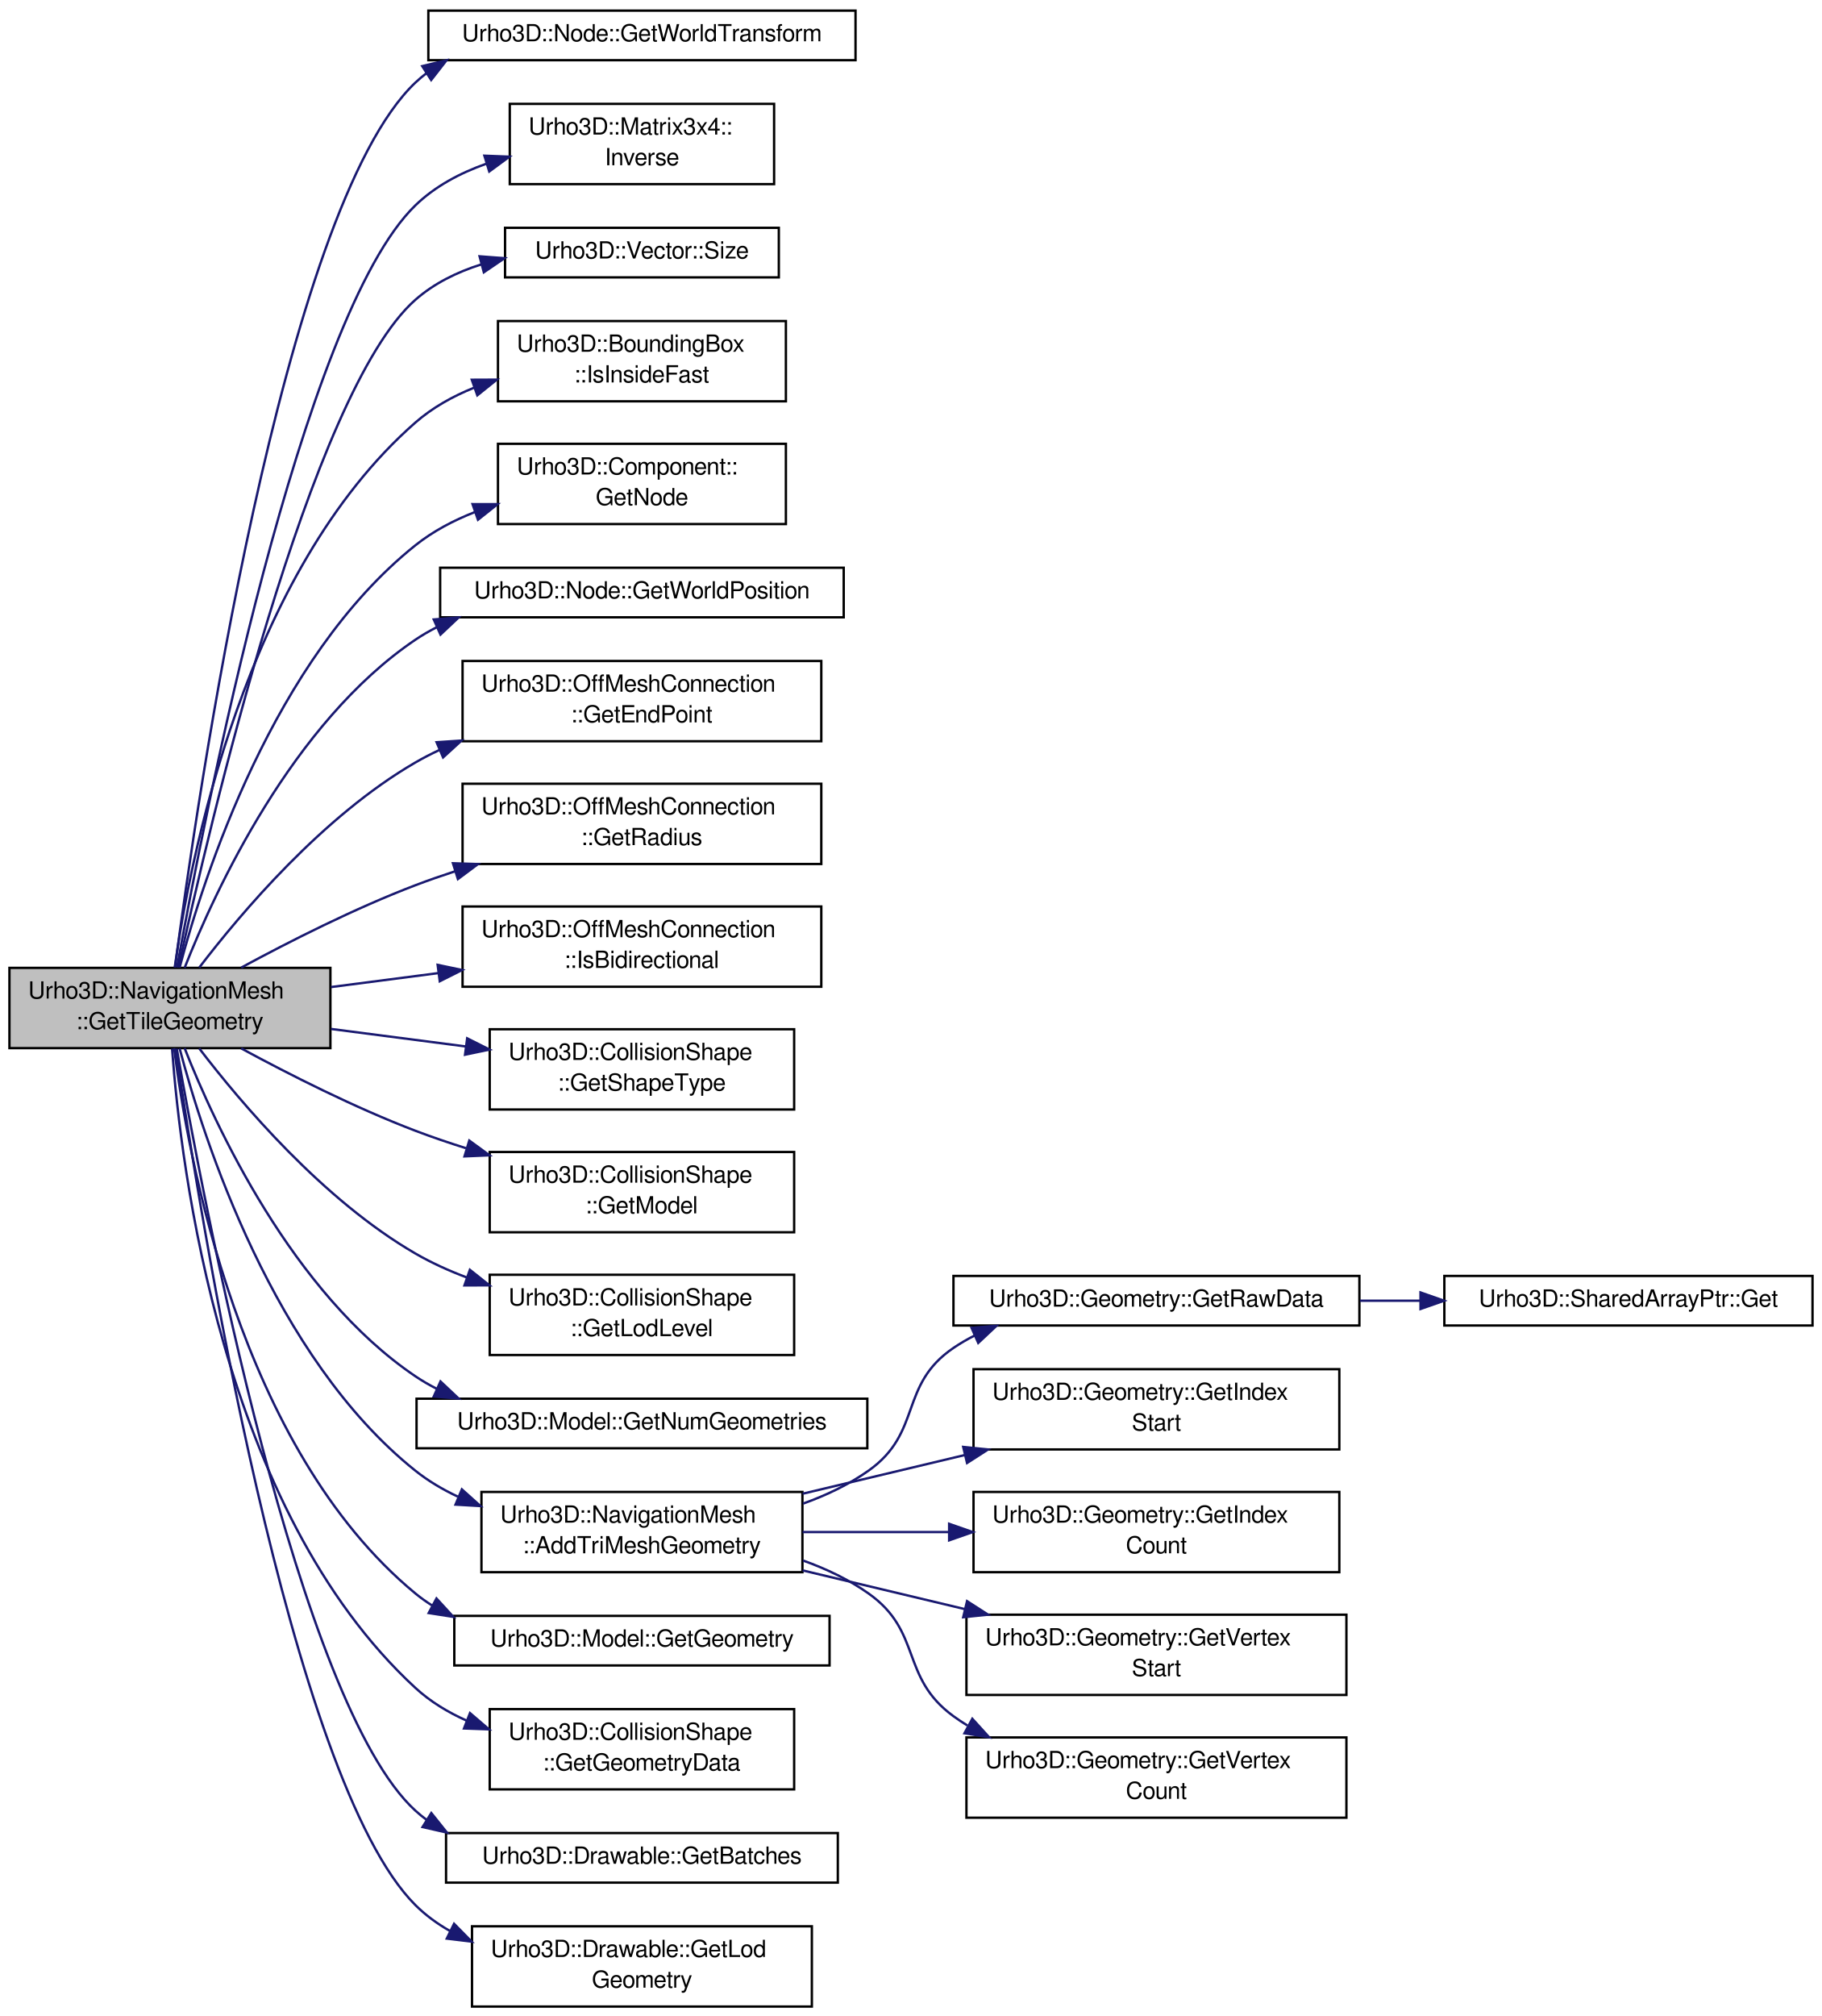
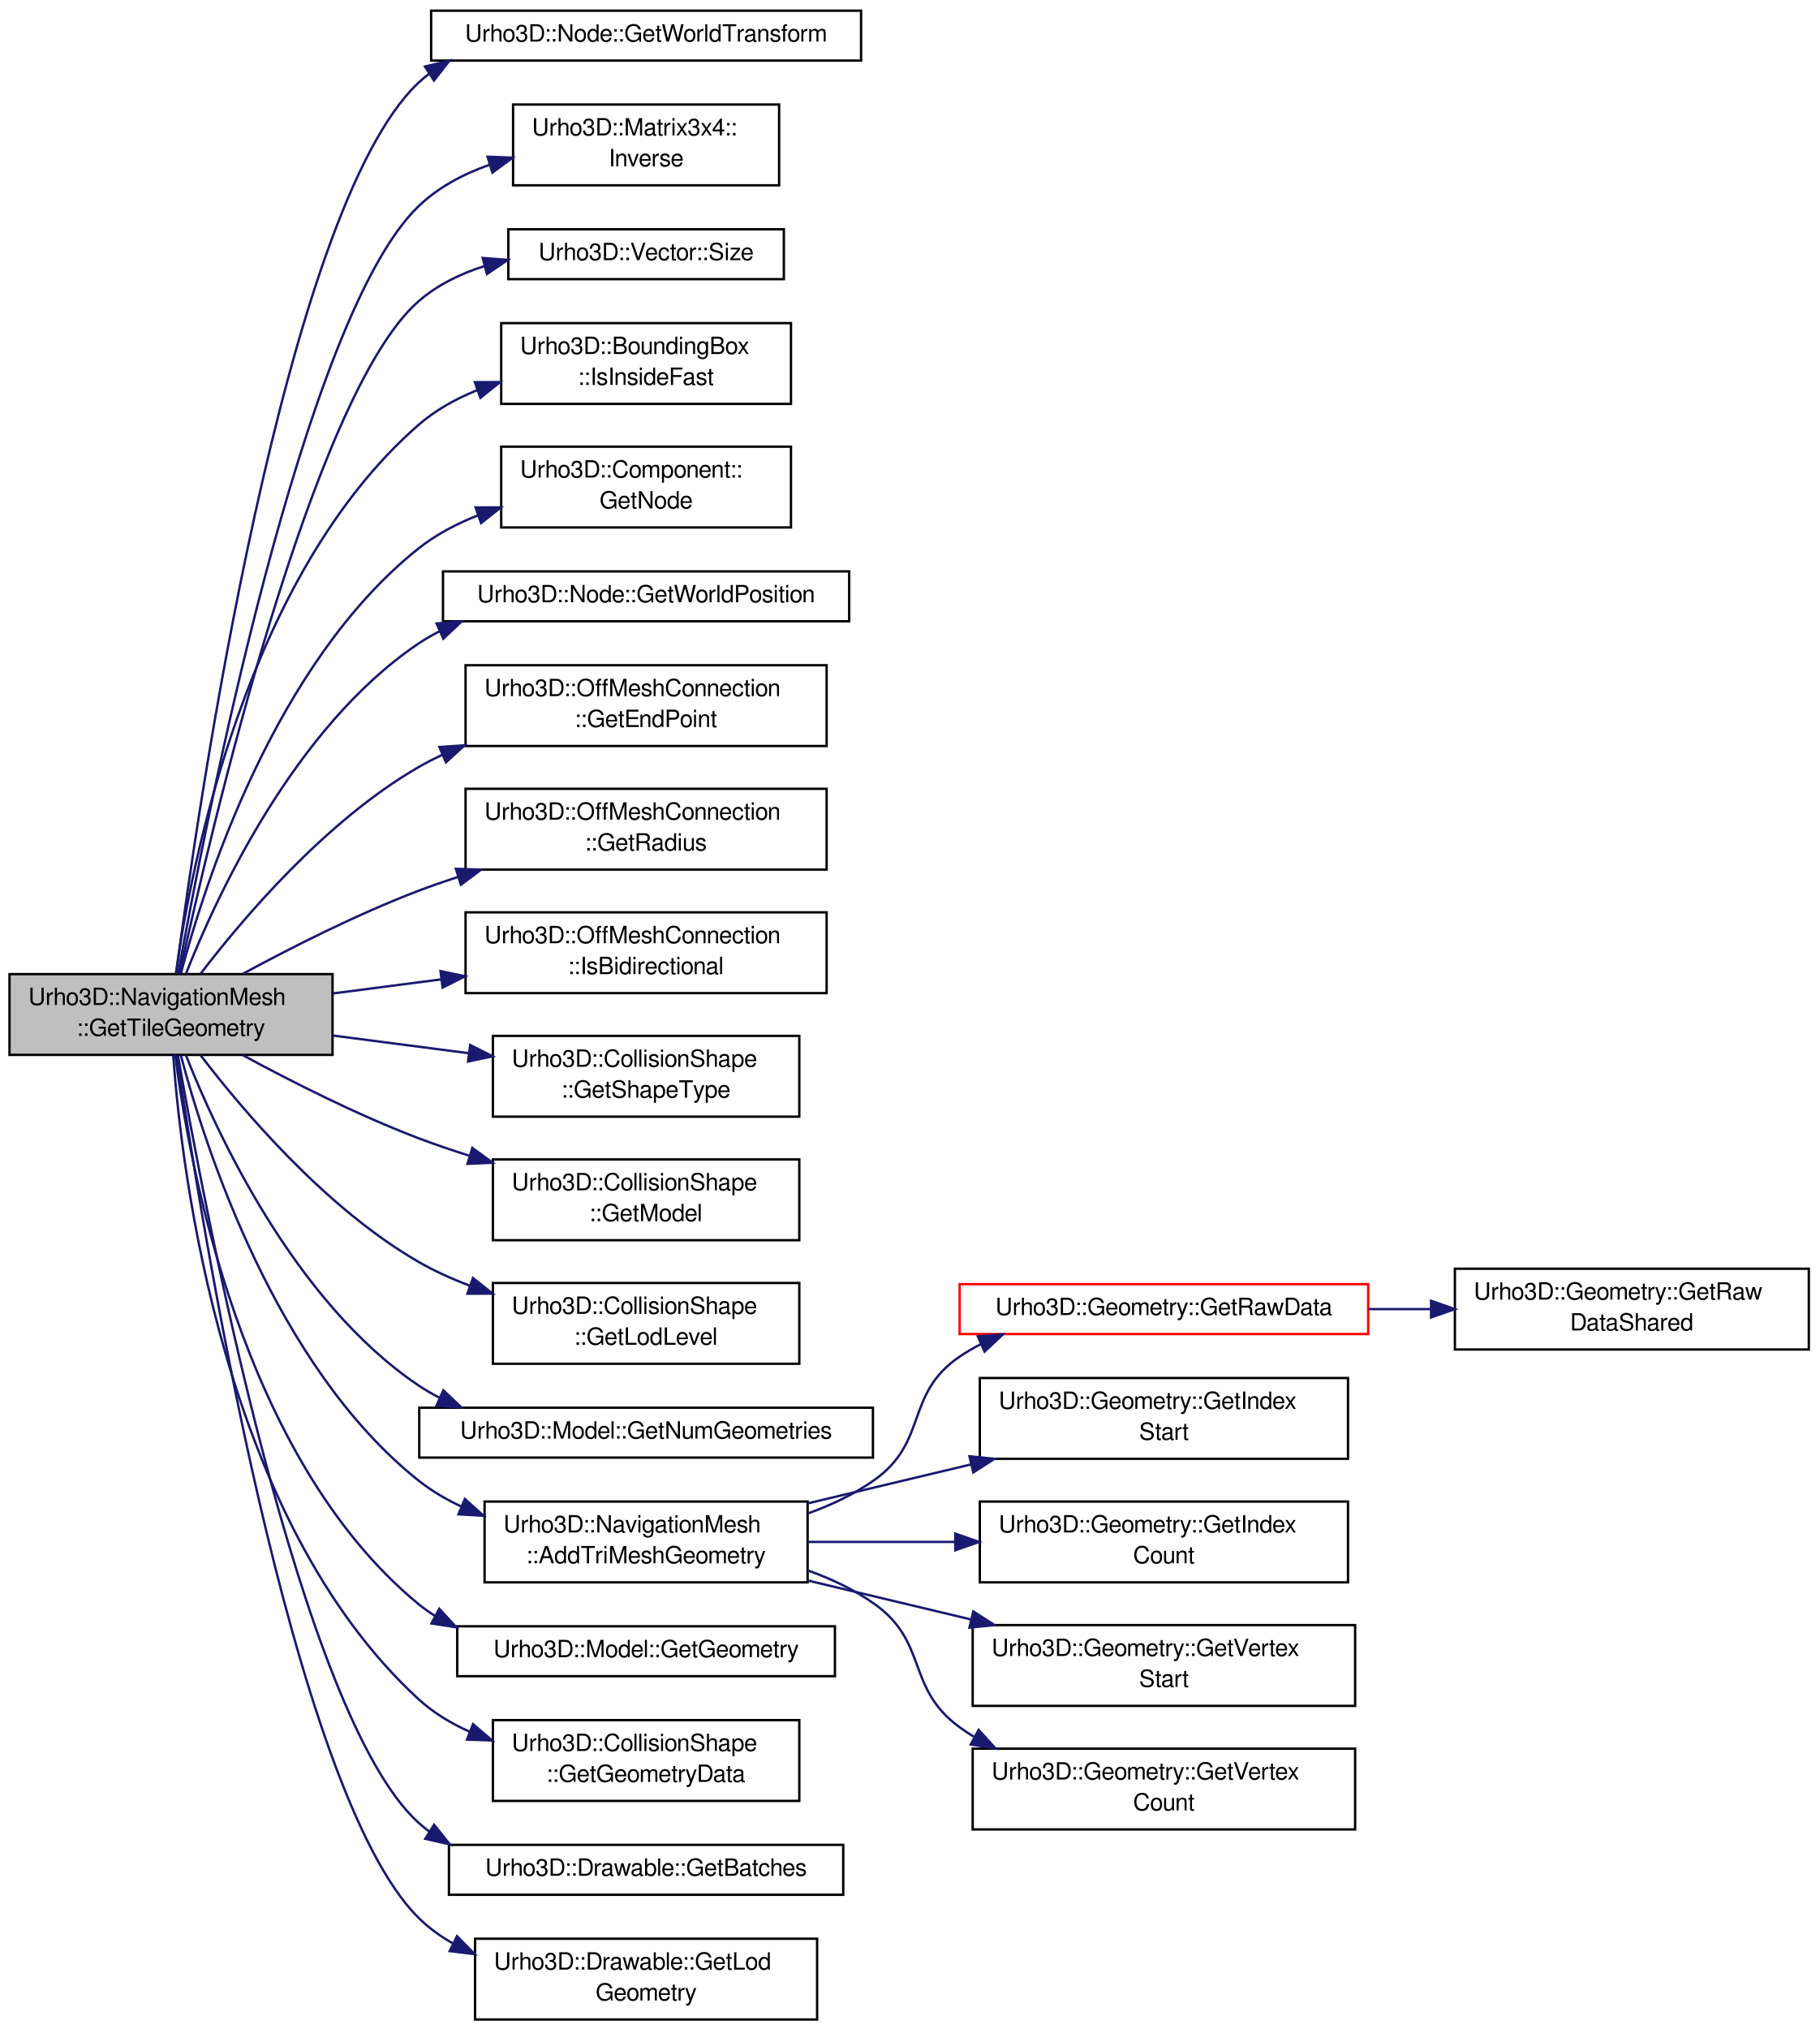
- <svg xmlns="http://www.w3.org/2000/svg" xmlns:xlink="http://www.w3.org/1999/xlink" width="772pt" height="854pt" viewBox="0.00 0.00 772.00 854.00">
+ <svg xmlns="http://www.w3.org/2000/svg" xmlns:xlink="http://www.w3.org/1999/xlink" width="766pt" height="854pt" viewBox="0.00 0.00 766.00 854.00">
  <g id="graph1" class="graph" transform="scale(1 1) rotate(0) translate(4 850)">
    <g id="node1" class="node">
      <polygon fill="#bfbfbf" stroke="black" points="0,-406 0,-440 136,-440 136,-406 0,-406" />
      <text text-anchor="start" x="8" y="-427" font-family="FreeSans" font-size="10.00">Urho3D::NavigationMesh</text>
      <text text-anchor="middle" x="68" y="-414" font-family="FreeSans" font-size="10.00">::GetTileGeometry</text>
    </g>
    <g id="node3" class="node">
-       <a xlink:href="a00196.html#acbf5c9951a685acdbe75d1d39eeb7045" target="_top" xlink:title="Return world space transform matrix.">
+       <a xlink:href="a00195.html#acbf5c9951a685acdbe75d1d39eeb7045" target="_top" xlink:title="Return world space transform matrix.">
        <polygon fill="none" stroke="black" points="177.5,-824.5 177.5,-845.5 358.5,-845.5 358.5,-824.5 177.5,-824.5" />
        <text text-anchor="middle" x="268" y="-832.5" font-family="FreeSans" font-size="10.00">Urho3D::Node::GetWorldTransform</text>
      </a>
    </g>
    <g id="edge2" class="edge">
      <path fill="none" stroke="midnightblue" d="M70.194,-440.444C79.215,-509.373 115.649,-761.61 172,-815 173.483,-816.405 175.038,-817.722 176.655,-818.957" />
      <polygon fill="midnightblue" stroke="midnightblue" points="174.906,-821.994 185.208,-824.466 178.696,-816.109 174.906,-821.994" />
    </g>
    <g id="node5" class="node">
      <a xlink:href="a00178.html#adbf4f5c122e4dbee49ab99550cc70315" target="_top" xlink:title="Return inverse.">
        <polygon fill="none" stroke="black" points="212,-772 212,-806 324,-806 324,-772 212,-772" />
        <text text-anchor="start" x="220" y="-793" font-family="FreeSans" font-size="10.00">Urho3D::Matrix3x4::</text>
        <text text-anchor="middle" x="268" y="-780" font-family="FreeSans" font-size="10.00">Inverse</text>
      </a>
    </g>
    <g id="edge4" class="edge">
      <path fill="none" stroke="midnightblue" d="M70.999,-440.157C82.233,-502.552 123.66,-716.2 172,-763 180.348,-771.082 190.939,-776.711 202.019,-780.619" />
      <polygon fill="midnightblue" stroke="midnightblue" points="201.25,-784.044 211.837,-783.629 203.302,-777.352 201.25,-784.044" />
    </g>
    <g id="node7" class="node">
      <a xlink:href="a00312.html#a06762e9e70b9851f54a845555f28cd4b" target="_top" xlink:title="Return size of vector.">
        <polygon fill="none" stroke="black" points="210,-732.5 210,-753.5 326,-753.5 326,-732.5 210,-732.5" />
        <text text-anchor="middle" x="268" y="-740.5" font-family="FreeSans" font-size="10.00">Urho3D::Vector::Size</text>
      </a>
    </g>
    <g id="edge6" class="edge">
      <path fill="none" stroke="midnightblue" d="M71.636,-440.205C84.19,-498.004 127.394,-683.779 172,-723 179.945,-729.986 189.689,-734.758 199.891,-737.981" />
      <polygon fill="midnightblue" stroke="midnightblue" points="199.204,-741.42 209.769,-740.617 201.009,-734.657 199.204,-741.42" />
    </g>
    <g id="node9" class="node">
      <a xlink:href="a00075.html#a3e31f522451bbabba857bd4e83384492" target="_top" xlink:title="Test if another bounding box is (partially) inside or outside.">
        <polygon fill="none" stroke="black" points="207,-680 207,-714 329,-714 329,-680 207,-680" />
        <text text-anchor="start" x="215" y="-701" font-family="FreeSans" font-size="10.00">Urho3D::BoundingBox</text>
        <text text-anchor="middle" x="268" y="-688" font-family="FreeSans" font-size="10.00">::IsInsideFast</text>
      </a>
    </g>
    <g id="edge8" class="edge">
      <path fill="none" stroke="midnightblue" d="M70.025,-440.108C76.278,-485.075 99.461,-607.493 172,-671 179.232,-677.331 187.857,-682.138 196.929,-685.785" />
      <polygon fill="midnightblue" stroke="midnightblue" points="195.909,-689.137 206.504,-689.18 198.249,-682.539 195.909,-689.137" />
    </g>
    <g id="node11" class="node">
      <a xlink:href="a00085.html#aaf7a7d9aea4ae4bcc527a5f0c33f3f1a" target="_top" xlink:title="Return scene node.">
        <polygon fill="none" stroke="black" points="207,-628 207,-662 329,-662 329,-628 207,-628" />
        <text text-anchor="start" x="215" y="-649" font-family="FreeSans" font-size="10.00">Urho3D::Component::</text>
        <text text-anchor="middle" x="268" y="-636" font-family="FreeSans" font-size="10.00">GetNode</text>
      </a>
    </g>
    <g id="edge10" class="edge">
      <path fill="none" stroke="midnightblue" d="M72.109,-440.133C82.182,-478.342 111.791,-570.933 172,-619 179.461,-624.957 188.178,-629.553 197.26,-633.099" />
      <polygon fill="midnightblue" stroke="midnightblue" points="196.224,-636.444 206.819,-636.427 198.526,-629.834 196.224,-636.444" />
    </g>
    <g id="node13" class="node">
-       <a xlink:href="a00196.html#a92372a305fa427e9ce58df7f37a684ba" target="_top" xlink:title="Return position in world space.">
+       <a xlink:href="a00195.html#a92372a305fa427e9ce58df7f37a684ba" target="_top" xlink:title="Return position in world space.">
        <polygon fill="none" stroke="black" points="182.5,-588.5 182.5,-609.5 353.5,-609.5 353.5,-588.5 182.5,-588.5" />
        <text text-anchor="middle" x="268" y="-596.5" font-family="FreeSans" font-size="10.00">Urho3D::Node::GetWorldPosition</text>
      </a>
    </g>
    <g id="edge12" class="edge">
      <path fill="none" stroke="midnightblue" d="M74.237,-440.05C87.098,-472.659 119.808,-543.744 172,-579 174.91,-580.965 177.974,-582.744 181.148,-584.353" />
      <polygon fill="midnightblue" stroke="midnightblue" points="179.792,-587.581 190.351,-588.453 182.641,-581.186 179.792,-587.581" />
    </g>
    <g id="node15" class="node">
      <a xlink:href="a00207.html#a69e72b1bc6e12d9771ee61d6043352ab" target="_top" xlink:title="Return endpoint node.">
        <polygon fill="none" stroke="black" points="192,-536 192,-570 344,-570 344,-536 192,-536" />
        <text text-anchor="start" x="200" y="-557" font-family="FreeSans" font-size="10.00">Urho3D::OffMeshConnection</text>
        <text text-anchor="middle" x="268" y="-544" font-family="FreeSans" font-size="10.00">::GetEndPoint</text>
      </a>
    </g>
    <g id="edge14" class="edge">
      <path fill="none" stroke="midnightblue" d="M80.426,-440.128C98.145,-463.304 132.89,-504.349 172,-527 175.255,-528.885 178.65,-530.637 182.14,-532.266" />
      <polygon fill="midnightblue" stroke="midnightblue" points="180.991,-535.581 191.562,-536.295 183.743,-529.145 180.991,-535.581" />
    </g>
    <g id="node17" class="node">
      <a xlink:href="a00207.html#a8aefa12835e6e525e2df3562c06c79bc" target="_top" xlink:title="Return radius.">
        <polygon fill="none" stroke="black" points="192,-484 192,-518 344,-518 344,-484 192,-484" />
        <text text-anchor="start" x="200" y="-505" font-family="FreeSans" font-size="10.00">Urho3D::OffMeshConnection</text>
        <text text-anchor="middle" x="268" y="-492" font-family="FreeSans" font-size="10.00">::GetRadius</text>
      </a>
    </g>
    <g id="edge16" class="edge">
      <path fill="none" stroke="midnightblue" d="M98.22,-440.122C118.597,-451.159 146.345,-465.224 172,-475 177.427,-477.068 183.085,-479.041 188.819,-480.909" />
      <polygon fill="midnightblue" stroke="midnightblue" points="187.926,-484.297 198.515,-483.951 190.021,-477.618 187.926,-484.297" />
    </g>
    <g id="node19" class="node">
      <a xlink:href="a00207.html#a15cd88df53778f91b6a8aae4def713db" target="_top" xlink:title="Return whether is bidirectional.">
        <polygon fill="none" stroke="black" points="192,-432 192,-466 344,-466 344,-432 192,-432" />
        <text text-anchor="start" x="200" y="-453" font-family="FreeSans" font-size="10.00">Urho3D::OffMeshConnection</text>
        <text text-anchor="middle" x="268" y="-440" font-family="FreeSans" font-size="10.00">::IsBidirectional</text>
      </a>
    </g>
    <g id="edge18" class="edge">
      <path fill="none" stroke="midnightblue" d="M136.269,-431.875C150.936,-433.782 166.619,-435.82 181.863,-437.802" />
      <polygon fill="midnightblue" stroke="midnightblue" points="181.435,-441.276 191.802,-439.094 182.337,-434.334 181.435,-441.276" />
    </g>
    <g id="node21" class="node">
      <a xlink:href="a00082.html#ab53e080fc12b027c7c9356a0017eeeb3" target="_top" xlink:title="Return shape type.">
        <polygon fill="none" stroke="black" points="203.5,-380 203.5,-414 332.5,-414 332.5,-380 203.5,-380" />
        <text text-anchor="start" x="211.5" y="-401" font-family="FreeSans" font-size="10.00">Urho3D::CollisionShape</text>
        <text text-anchor="middle" x="268" y="-388" font-family="FreeSans" font-size="10.00">::GetShapeType</text>
      </a>
    </g>
    <g id="edge20" class="edge">
      <path fill="none" stroke="midnightblue" d="M136.269,-414.125C154.686,-411.731 174.705,-409.128 193.447,-406.692" />
      <polygon fill="midnightblue" stroke="midnightblue" points="193.946,-410.157 203.411,-405.397 193.043,-403.215 193.946,-410.157" />
    </g>
    <g id="node23" class="node">
      <a xlink:href="a00082.html#a32558015cc4b86af7166690f5d89fe40" target="_top" xlink:title="Return triangle mesh / convex hull model.">
        <polygon fill="none" stroke="black" points="203.5,-328 203.5,-362 332.5,-362 332.5,-328 203.5,-328" />
        <text text-anchor="start" x="211.5" y="-349" font-family="FreeSans" font-size="10.00">Urho3D::CollisionShape</text>
        <text text-anchor="middle" x="268" y="-336" font-family="FreeSans" font-size="10.00">::GetModel</text>
      </a>
    </g>
    <g id="edge22" class="edge">
      <path fill="none" stroke="midnightblue" d="M98.22,-405.878C118.597,-394.841 146.345,-380.776 172,-371 178.878,-368.379 186.127,-365.91 193.432,-363.616" />
      <polygon fill="midnightblue" stroke="midnightblue" points="194.844,-366.845 203.4,-360.596 192.815,-360.145 194.844,-366.845" />
    </g>
    <g id="node25" class="node">
      <a xlink:href="a00082.html#a164baaf3ff9493570a1212dd72d1cef0" target="_top" xlink:title="Return model LOD level.">
        <polygon fill="none" stroke="black" points="203.5,-276 203.5,-310 332.5,-310 332.5,-276 203.5,-276" />
        <text text-anchor="start" x="211.5" y="-297" font-family="FreeSans" font-size="10.00">Urho3D::CollisionShape</text>
        <text text-anchor="middle" x="268" y="-284" font-family="FreeSans" font-size="10.00">::GetLodLevel</text>
      </a>
    </g>
    <g id="edge24" class="edge">
      <path fill="none" stroke="midnightblue" d="M80.426,-405.872C98.145,-382.696 132.89,-341.651 172,-319 178.776,-315.075 186.165,-311.725 193.736,-308.87" />
      <polygon fill="midnightblue" stroke="midnightblue" points="195.096,-312.102 203.39,-305.51 192.796,-305.491 195.096,-312.102" />
    </g>
    <g id="node27" class="node">
      <a xlink:href="a00183.html#a2570ee649c53cec73eb900cc32a2d26f" target="_top" xlink:title="Return number of geometries.">
        <polygon fill="none" stroke="black" points="172.5,-236.5 172.5,-257.5 363.5,-257.5 363.5,-236.5 172.5,-236.5" />
        <text text-anchor="middle" x="268" y="-244.5" font-family="FreeSans" font-size="10.00">Urho3D::Model::GetNumGeometries</text>
      </a>
    </g>
    <g id="edge26" class="edge">
      <path fill="none" stroke="midnightblue" d="M74.237,-405.95C87.098,-373.341 119.808,-302.256 172,-267 174.91,-265.035 177.974,-263.256 181.148,-261.647" />
      <polygon fill="midnightblue" stroke="midnightblue" points="182.641,-264.814 190.351,-257.547 179.792,-258.419 182.641,-264.814" />
    </g>
    <g id="node29" class="node">
      <a xlink:href="a00190.html#abec925157aecc2b518ed765e88b1d2ec" target="_top" xlink:title="Add a triangle mesh to the geometry data.">
        <polygon fill="none" stroke="black" points="200,-184 200,-218 336,-218 336,-184 200,-184" />
        <text text-anchor="start" x="208" y="-205" font-family="FreeSans" font-size="10.00">Urho3D::NavigationMesh</text>
        <text text-anchor="middle" x="268" y="-192" font-family="FreeSans" font-size="10.00">::AddTriMeshGeometry</text>
      </a>
    </g>
    <g id="edge28" class="edge">
      <path fill="none" stroke="midnightblue" d="M72.109,-405.867C82.182,-367.658 111.791,-275.067 172,-227 177.44,-222.657 183.547,-219.037 189.976,-216.02" />
      <polygon fill="midnightblue" stroke="midnightblue" points="191.701,-219.094 199.587,-212.018 189.01,-212.632 191.701,-219.094" />
    </g>
    <g id="node43" class="node">
      <a xlink:href="a00183.html#a7b734abbe9a9ead5f7e2538099b73ce4" target="_top" xlink:title="Return geometry by index and LOD level. The LOD level is clamped if out of range.">
        <polygon fill="none" stroke="black" points="188.5,-144.5 188.5,-165.5 347.5,-165.5 347.5,-144.5 188.5,-144.5" />
        <text text-anchor="middle" x="268" y="-152.5" font-family="FreeSans" font-size="10.00">Urho3D::Model::GetGeometry</text>
      </a>
    </g>
    <g id="edge42" class="edge">
      <path fill="none" stroke="midnightblue" d="M69.777,-405.978C75.458,-360.685 97.436,-236.485 172,-175 174.278,-173.122 176.688,-171.406 179.202,-169.839" />
      <polygon fill="midnightblue" stroke="midnightblue" points="180.944,-172.877 188.106,-165.069 177.639,-166.706 180.944,-172.877" />
    </g>
    <g id="node45" class="node">
      <a xlink:href="a00082.html#a16e211d0ce3055d3f7470166aba51a1f" target="_top" xlink:title="Return the shared geometry data.">
        <polygon fill="none" stroke="black" points="203.5,-92 203.5,-126 332.5,-126 332.5,-92 203.5,-92" />
        <text text-anchor="start" x="211.5" y="-113" font-family="FreeSans" font-size="10.00">Urho3D::CollisionShape</text>
        <text text-anchor="middle" x="268" y="-100" font-family="FreeSans" font-size="10.00">::GetGeometryData</text>
      </a>
    </g>
    <g id="edge44" class="edge">
      <path fill="none" stroke="midnightblue" d="M68.914,-405.771C72.509,-355.98 89.89,-210.635 172,-135 178.298,-129.198 185.759,-124.669 193.696,-121.136" />
      <polygon fill="midnightblue" stroke="midnightblue" points="195.147,-124.327 203.19,-117.43 192.602,-117.806 195.147,-124.327" />
    </g>
    <g id="node47" class="node">
      <a xlink:href="a00115.html#ae95a836fc2a0cc7c66d6ff2e4417e22b" target="_top" xlink:title="Return draw call source data.">
        <polygon fill="none" stroke="black" points="185,-52.5 185,-73.5 351,-73.5 351,-52.5 185,-52.5" />
        <text text-anchor="middle" x="268" y="-60.5" font-family="FreeSans" font-size="10.00">Urho3D::Drawable::GetBatches</text>
      </a>
    </g>
    <g id="edge46" class="edge">
      <path fill="none" stroke="midnightblue" d="M70.909,-405.747C81.829,-343.018 122.299,-128.352 172,-83 173.509,-81.623 175.088,-80.331 176.726,-79.119" />
      <polygon fill="midnightblue" stroke="midnightblue" points="178.751,-81.981 185.368,-73.706 175.035,-76.048 178.751,-81.981" />
    </g>
    <g id="node49" class="node">
      <a xlink:href="a00115.html#a768f6f5b27f7cc4c085cbab7c61863e6" target="_top" xlink:title="Return the geometry for a specific LOD level.">
        <polygon fill="none" stroke="black" points="196,-0 196,-34 340,-34 340,-0 196,-0" />
        <text text-anchor="start" x="204" y="-21" font-family="FreeSans" font-size="10.00">Urho3D::Drawable::GetLod</text>
        <text text-anchor="middle" x="268" y="-8" font-family="FreeSans" font-size="10.00">Geometry</text>
      </a>
    </g>
    <g id="edge48" class="edge">
      <path fill="none" stroke="midnightblue" d="M70.431,-405.722C80.211,-338.583 118.728,-96.131 172,-43 176.308,-38.704 181.248,-35.097 186.566,-32.073" />
      <polygon fill="midnightblue" stroke="midnightblue" points="188.401,-35.071 195.825,-27.512 185.308,-28.791 188.401,-35.071" />
    </g>
    <g id="node31" class="node">
      <a xlink:href="a00134.html#a806ac42a04945c5a9e061625c3c96f83" target="_top" xlink:title="Return raw vertex and index data for CPU operations, or null pointers if not available.">
-         <polygon fill="none" stroke="black" points="400,-288.5 400,-309.5 572,-309.5 572,-288.5 400,-288.5" />
+         <polygon fill="none" stroke="red" points="400,-288.5 400,-309.5 572,-309.5 572,-288.5 400,-288.5" />
        <text text-anchor="middle" x="486" y="-296.5" font-family="FreeSans" font-size="10.00">Urho3D::Geometry::GetRawData</text>
      </a>
    </g>
    <g id="edge30" class="edge">
      <path fill="none" stroke="midnightblue" d="M336.269,-213.053C346.093,-216.574 355.678,-221.123 364,-227 386.961,-243.215 376.751,-263.201 400,-279 402.876,-280.955 405.919,-282.72 409.074,-284.314" />
      <polygon fill="midnightblue" stroke="midnightblue" points="407.665,-287.518 418.225,-288.369 410.5,-281.118 407.665,-287.518" />
    </g>
    <g id="node35" class="node">
      <a xlink:href="a00134.html#ae9f321052bbde57aa1ec63995b7e7869" target="_top" xlink:title="Return start index.">
        <polygon fill="none" stroke="black" points="408.5,-236 408.5,-270 563.5,-270 563.5,-236 408.5,-236" />
        <text text-anchor="start" x="416.5" y="-257" font-family="FreeSans" font-size="10.00">Urho3D::Geometry::GetIndex</text>
        <text text-anchor="middle" x="486" y="-244" font-family="FreeSans" font-size="10.00">Start</text>
      </a>
    </g>
    <g id="edge34" class="edge">
      <path fill="none" stroke="midnightblue" d="M336.08,-217.239C357.845,-222.431 382.156,-228.23 404.761,-233.622" />
      <polygon fill="midnightblue" stroke="midnightblue" points="404.131,-237.07 414.671,-235.986 405.756,-230.261 404.131,-237.07" />
    </g>
    <g id="node37" class="node">
      <a xlink:href="a00134.html#a98babe968e5bf254e6a78d88e177a628" target="_top" xlink:title="Return number of indices.">
        <polygon fill="none" stroke="black" points="408.5,-184 408.5,-218 563.5,-218 563.5,-184 408.5,-184" />
        <text text-anchor="start" x="416.5" y="-205" font-family="FreeSans" font-size="10.00">Urho3D::Geometry::GetIndex</text>
        <text text-anchor="middle" x="486" y="-192" font-family="FreeSans" font-size="10.00">Count</text>
      </a>
    </g>
    <g id="edge36" class="edge">
      <path fill="none" stroke="midnightblue" d="M336.08,-201C355.727,-201 377.449,-201 398.118,-201" />
      <polygon fill="midnightblue" stroke="midnightblue" points="398.166,-204.5 408.166,-201 398.166,-197.5 398.166,-204.5" />
    </g>
    <g id="node39" class="node">
      <a xlink:href="a00134.html#a1bb2c21e019c7e0a4c82888cea91a0f5" target="_top" xlink:title="Return first used vertex.">
        <polygon fill="none" stroke="black" points="405.5,-132 405.5,-166 566.5,-166 566.5,-132 405.5,-132" />
        <text text-anchor="start" x="413.5" y="-153" font-family="FreeSans" font-size="10.00">Urho3D::Geometry::GetVertex</text>
        <text text-anchor="middle" x="486" y="-140" font-family="FreeSans" font-size="10.00">Start</text>
      </a>
    </g>
    <g id="edge38" class="edge">
      <path fill="none" stroke="midnightblue" d="M336.08,-184.761C357.845,-179.569 382.156,-173.77 404.761,-168.378" />
      <polygon fill="midnightblue" stroke="midnightblue" points="405.756,-171.739 414.671,-166.014 404.131,-164.93 405.756,-171.739" />
    </g>
    <g id="node41" class="node">
      <a xlink:href="a00134.html#a5e2752c626a666fc25925c6c6300914a" target="_top" xlink:title="Return number of used vertices.">
        <polygon fill="none" stroke="black" points="405.5,-80 405.5,-114 566.5,-114 566.5,-80 405.5,-80" />
        <text text-anchor="start" x="413.5" y="-101" font-family="FreeSans" font-size="10.00">Urho3D::Geometry::GetVertex</text>
        <text text-anchor="middle" x="486" y="-88" font-family="FreeSans" font-size="10.00">Count</text>
      </a>
    </g>
    <g id="edge40" class="edge">
      <path fill="none" stroke="midnightblue" d="M336.269,-188.947C346.093,-185.426 355.678,-180.877 364,-175 386.961,-158.785 377.277,-139.547 400,-123 401.895,-121.62 403.864,-120.312 405.892,-119.073" />
      <polygon fill="midnightblue" stroke="midnightblue" points="407.993,-121.915 415.113,-114.069 404.654,-115.763 407.993,-121.915" />
    </g>
    <g id="node33" class="node">
-       <a xlink:href="a00270.html#ac0a9f7d0728fa3ba9be5889f44f7ac46" target="_top" xlink:title="Return the raw pointer.">
-         <polygon fill="none" stroke="black" points="608,-288.5 608,-309.5 764,-309.5 764,-288.5 608,-288.5" />
-         <text text-anchor="middle" x="686" y="-296.5" font-family="FreeSans" font-size="10.00">Urho3D::SharedArrayPtr::Get</text>
+       <a xlink:href="a00134.html#a6af03e14f9fc0bb0c7ca49d5cb498056" target="_top" xlink:title="Return raw vertex and index data for CPU operations, or null pointers if not available.">
+         <polygon fill="none" stroke="black" points="608.5,-282 608.5,-316 757.5,-316 757.5,-282 608.5,-282" />
+         <text text-anchor="start" x="616.5" y="-303" font-family="FreeSans" font-size="10.00">Urho3D::Geometry::GetRaw</text>
+         <text text-anchor="middle" x="683" y="-290" font-family="FreeSans" font-size="10.00">DataShared</text>
      </a>
    </g>
    <g id="edge32" class="edge">
-       <path fill="none" stroke="midnightblue" d="M572.269,-299C580.687,-299 589.238,-299 597.676,-299" />
-       <polygon fill="midnightblue" stroke="midnightblue" points="597.896,-302.5 607.896,-299 597.896,-295.5 597.896,-302.5" />
+       <path fill="none" stroke="midnightblue" d="M572.12,-299C580.827,-299 589.665,-299 598.356,-299" />
+       <polygon fill="midnightblue" stroke="midnightblue" points="598.474,-302.5 608.474,-299 598.474,-295.5 598.474,-302.5" />
    </g>
  </g>
</svg>
